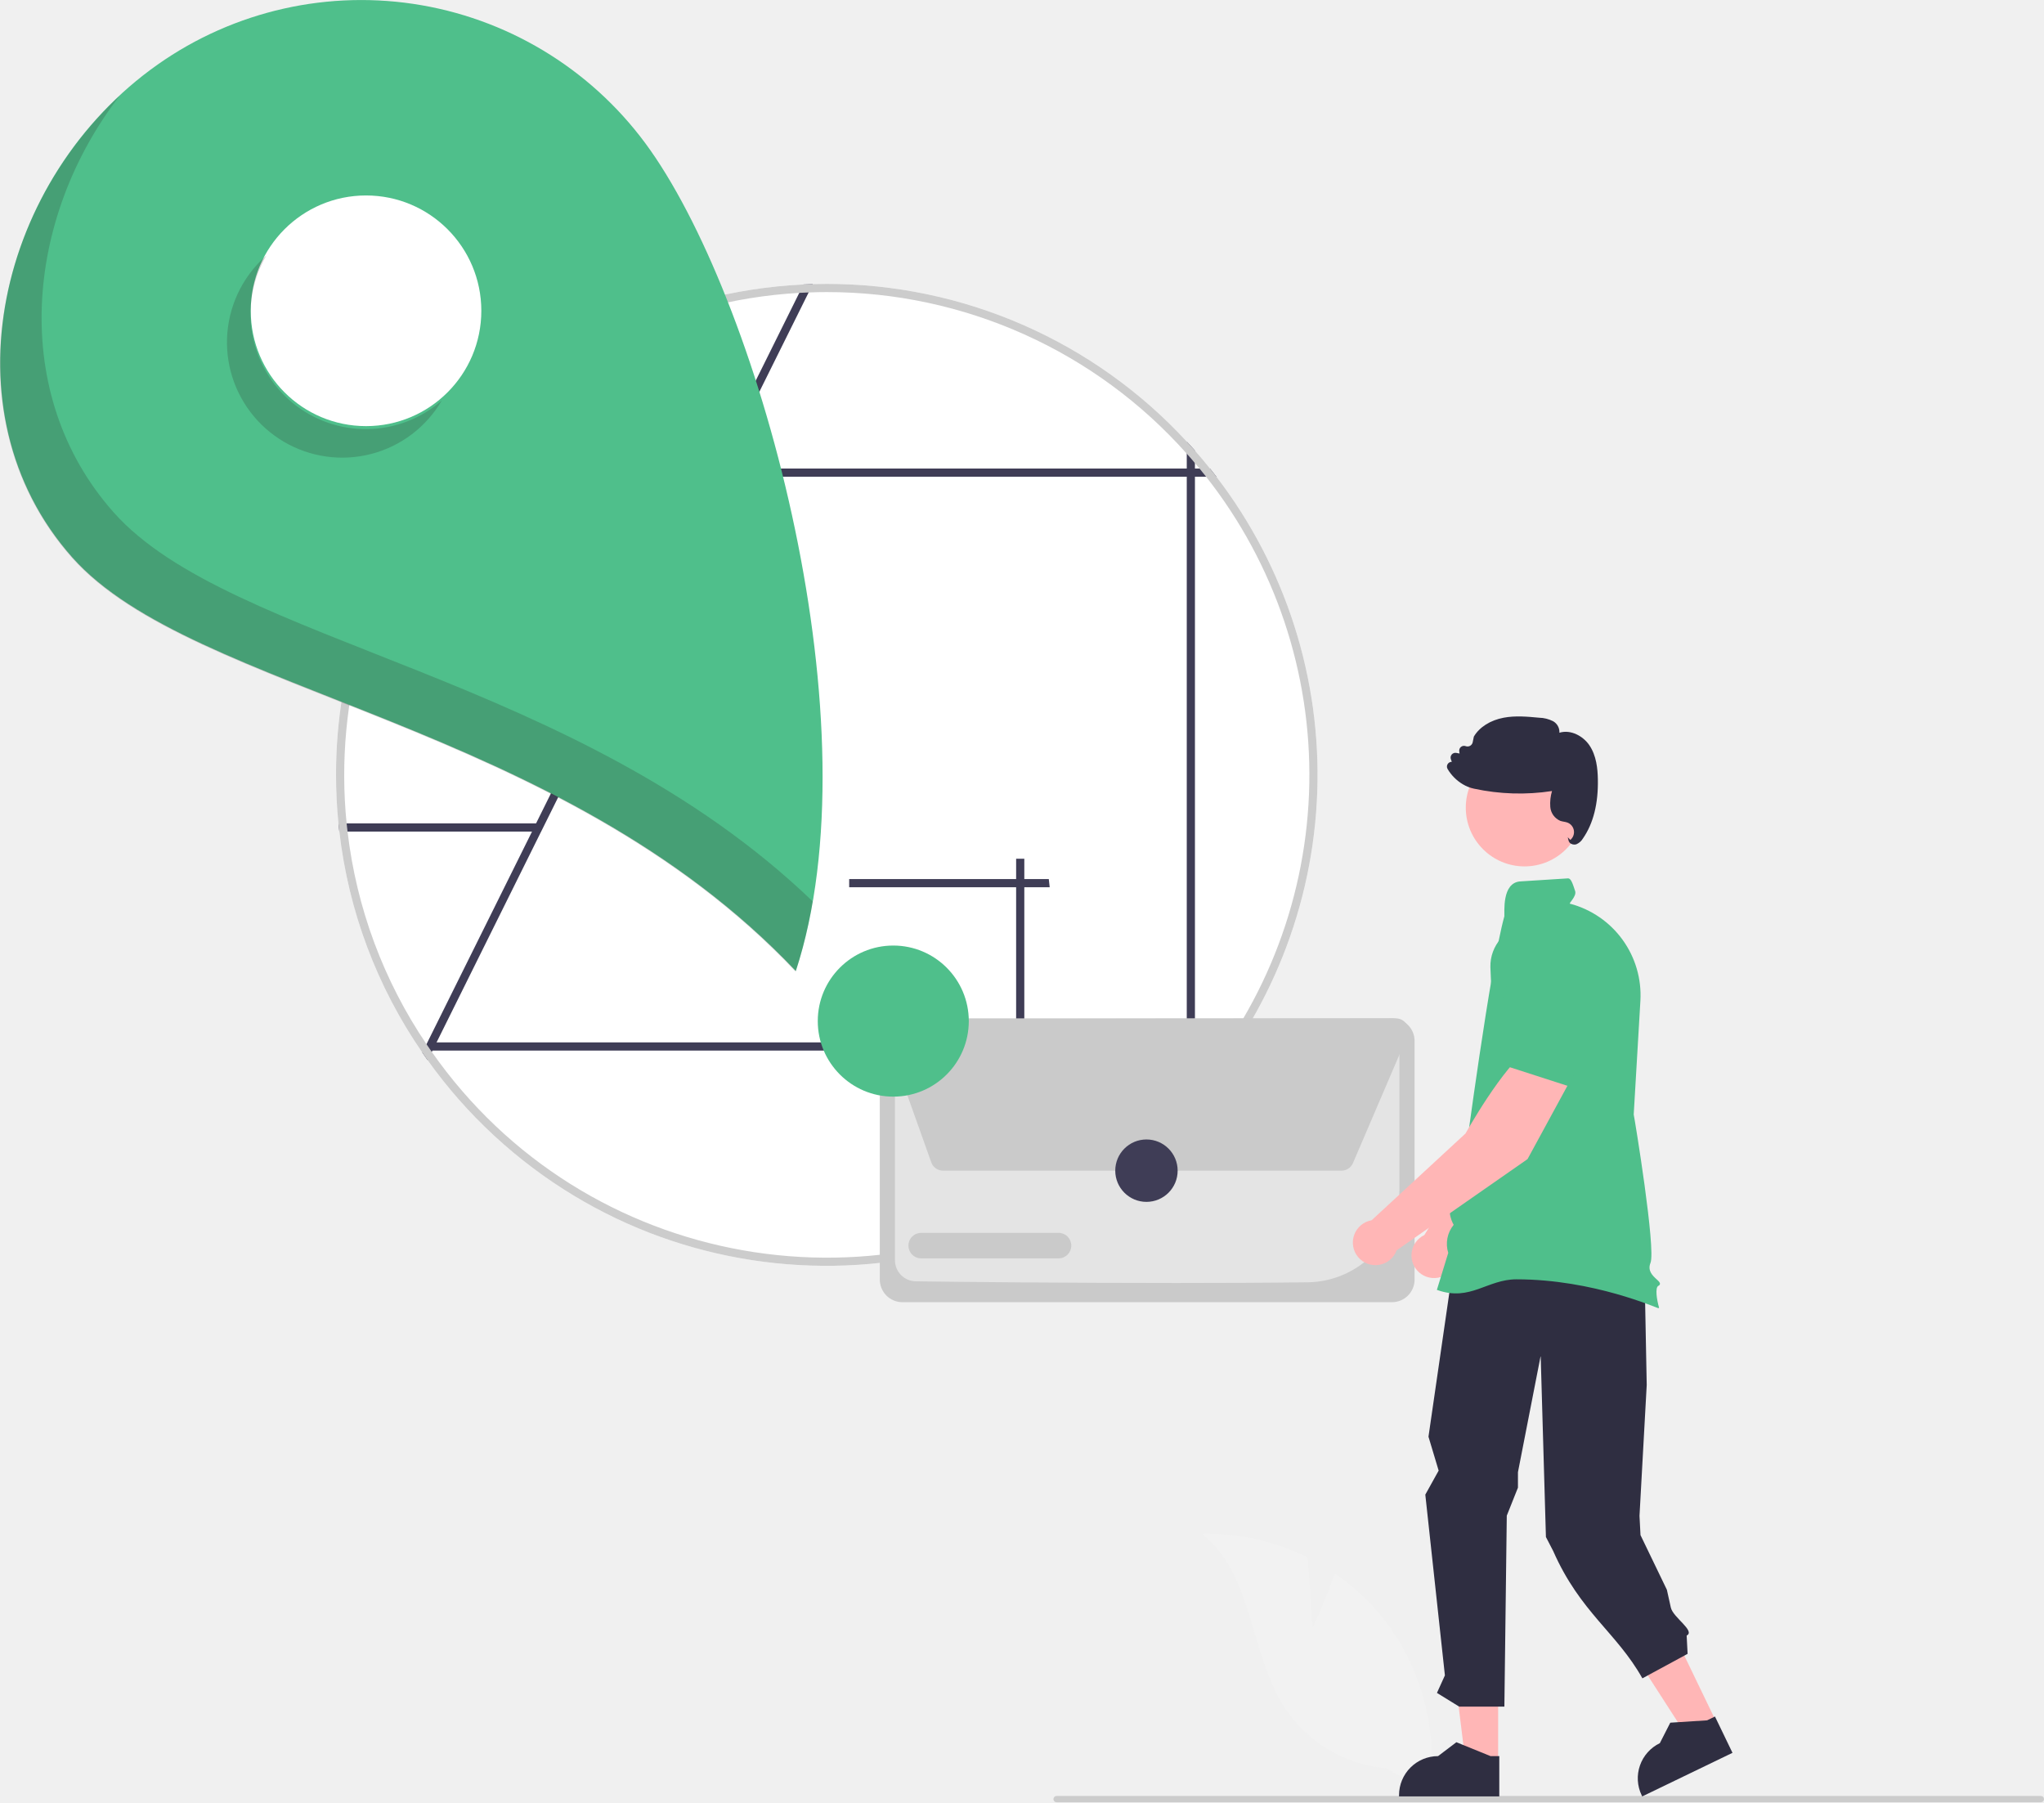
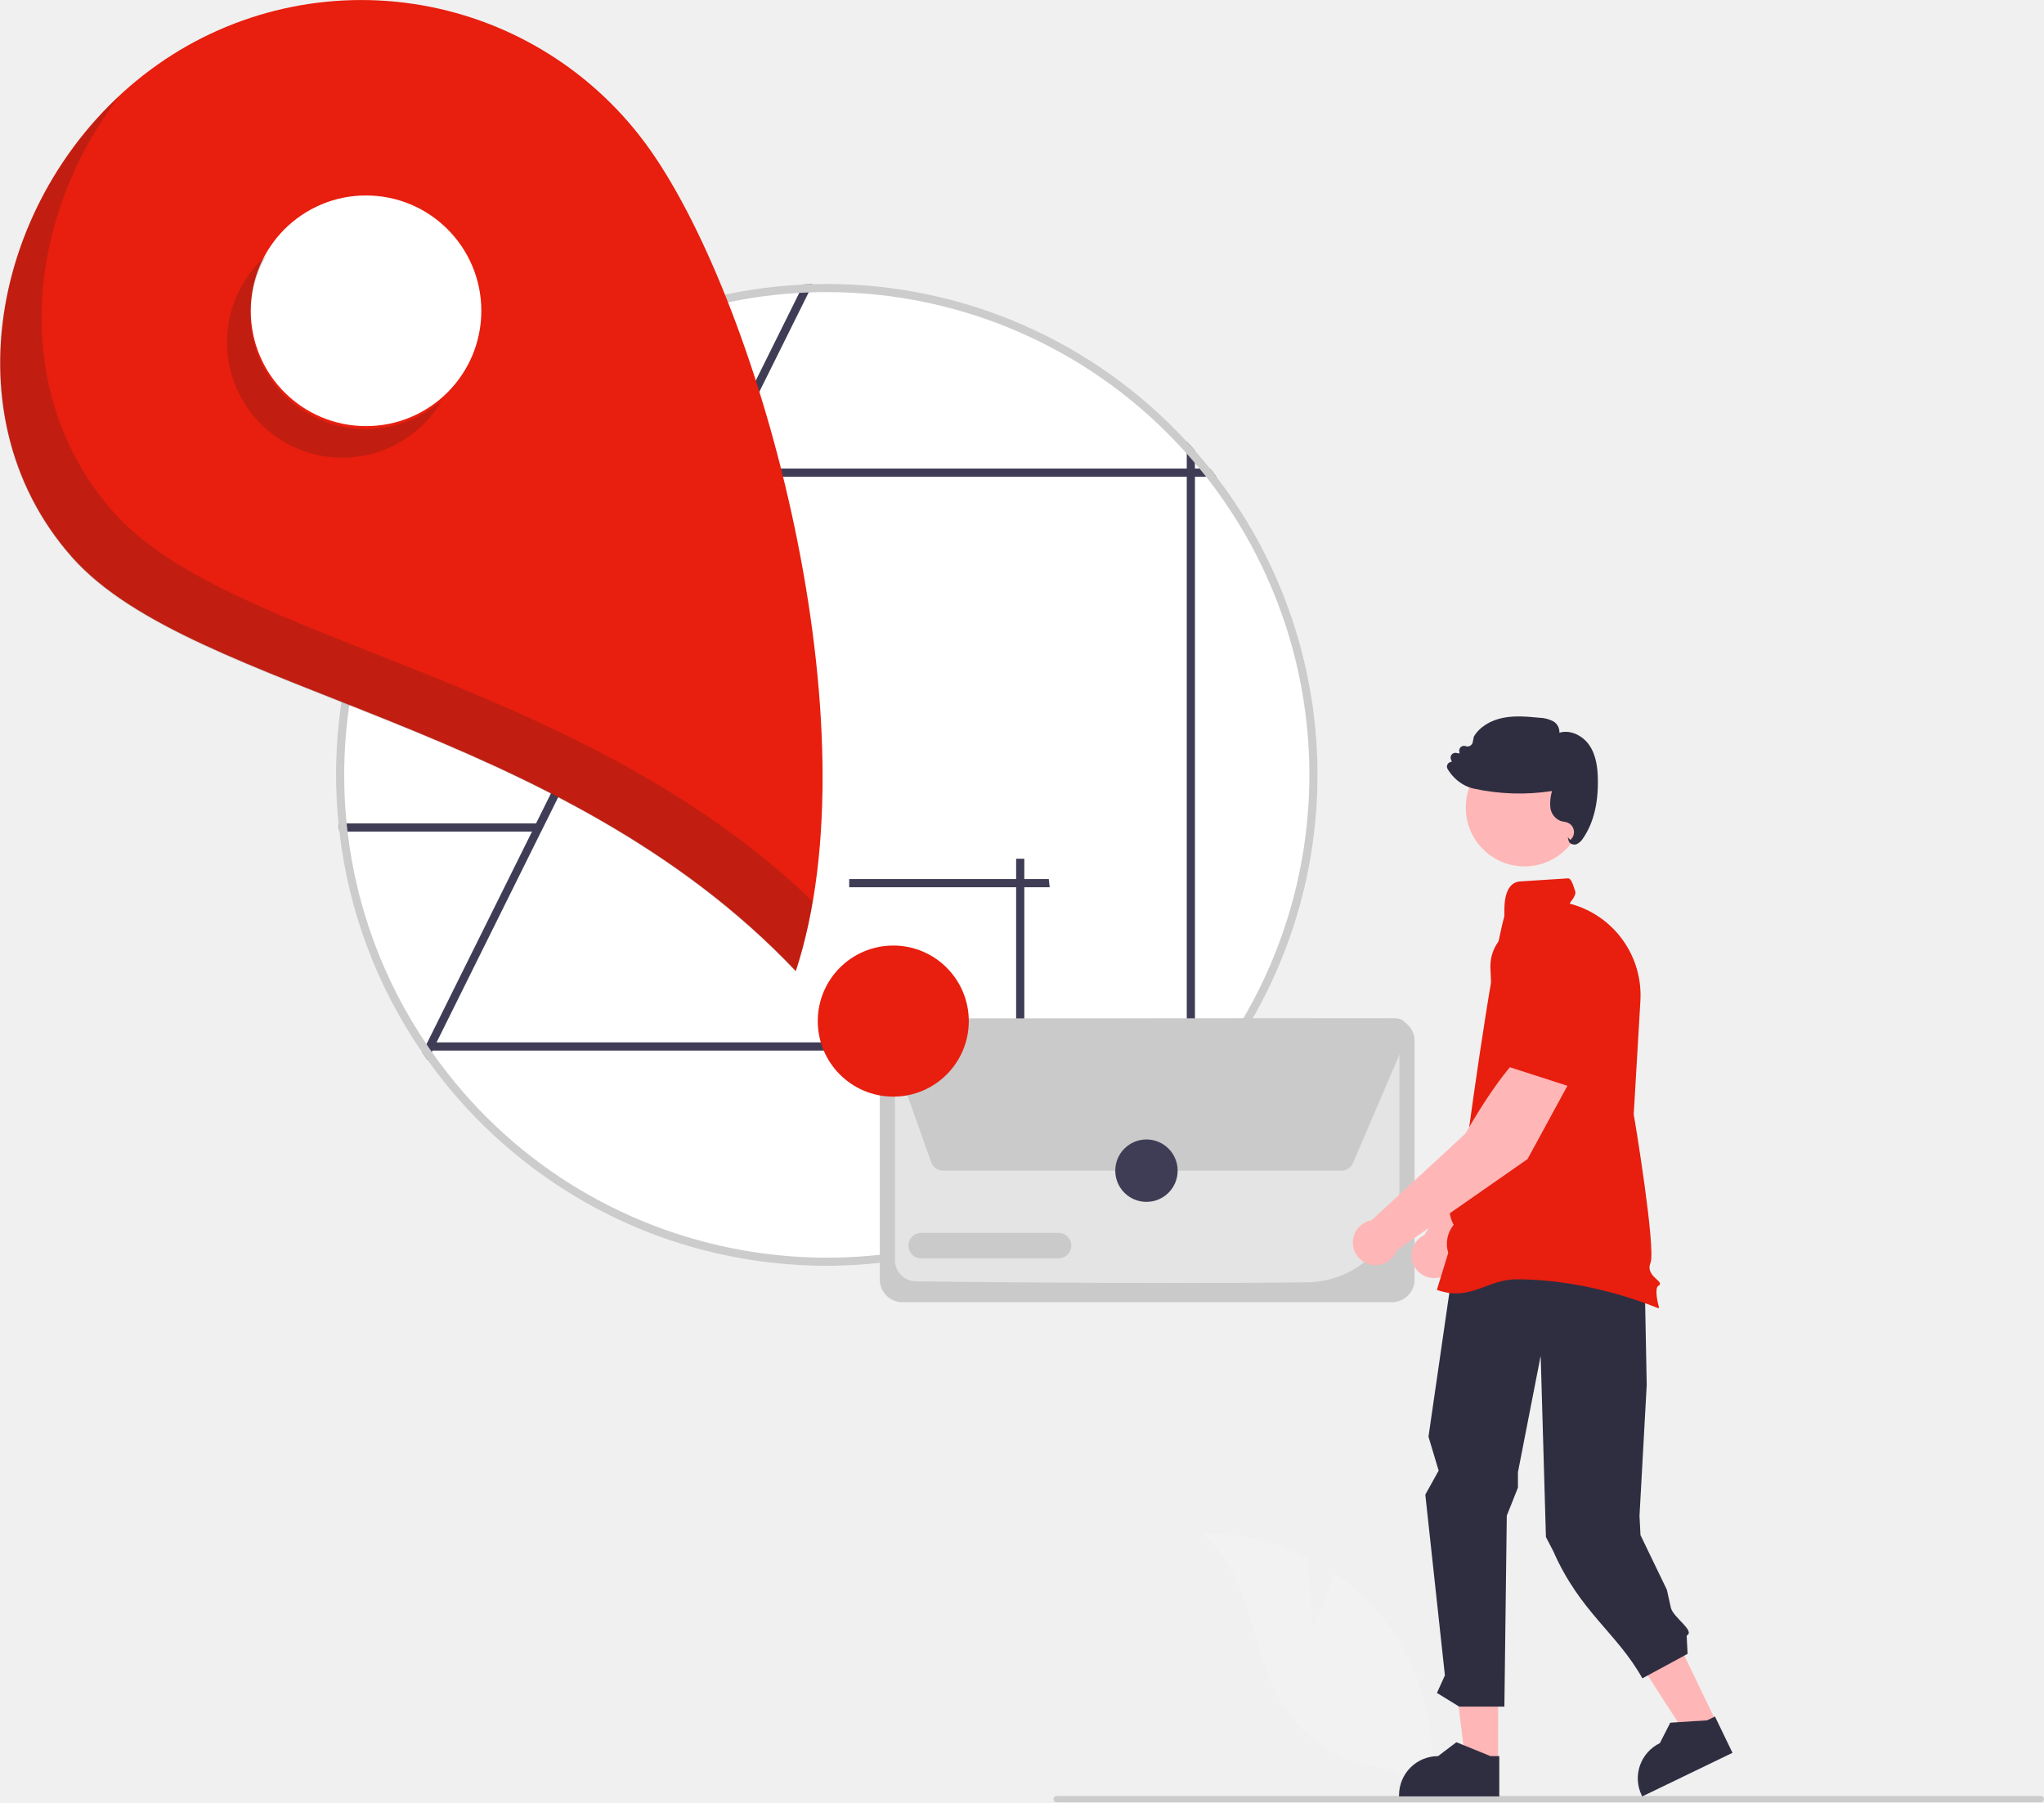
<svg xmlns="http://www.w3.org/2000/svg" width="414" height="365" viewBox="0 0 414 365" fill="none">
  <g clip-path="url(#clip0_3534_358)">
    <path d="M265.875 329.575L264.859 315.443C258.205 312.115 250.84 310.463 243.402 310.63C253.866 318.72 253.028 334.889 260.274 345.955C262.56 349.389 265.59 352.264 269.139 354.368C272.687 356.471 276.663 357.749 280.773 358.107L289.48 363.118C290.477 356.532 290.034 349.809 288.182 343.411C286.33 337.013 283.114 331.093 278.755 326.058C276.281 323.257 273.465 320.78 270.373 318.684C268.469 324.15 265.875 329.575 265.875 329.575Z" fill="#F2F2F2" />
    <path d="M214.006 365H413.361C413.53 365 413.693 364.933 413.812 364.813C413.932 364.693 413.999 364.531 413.999 364.361C413.999 364.192 413.932 364.03 413.812 363.91C413.693 363.79 413.53 363.723 413.361 363.723H214.006C213.836 363.723 213.674 363.79 213.554 363.91C213.434 364.03 213.367 364.192 213.367 364.361C213.367 364.531 213.434 364.693 213.554 364.813C213.674 364.933 213.836 365 214.006 365Z" fill="#CCCCCC" />
    <path d="M87.079 212.492V212.766H87.27C87.201 212.678 87.137 212.587 87.079 212.492ZM88.546 96.548C75.238 113.859 68.035 135.09 68.061 156.927C68.064 160.253 68.227 163.531 68.549 166.763C68.599 167.318 68.657 167.873 68.732 168.42C70.581 184.49 76.352 199.859 85.539 213.171C85.895 213.693 86.259 214.207 86.624 214.721C90.578 220.267 95.093 225.391 100.096 230.012C140.375 267.217 203.179 264.714 240.372 224.424C240.944 223.819 241.491 223.206 242.029 222.592C257.253 205.346 266.01 183.344 266.804 160.351C267.597 137.357 260.376 114.803 246.378 96.548C245.955 95.993 245.525 95.438 245.077 94.891C244.097 93.656 243.081 92.447 242.029 91.262C241.491 90.649 240.944 90.036 240.372 89.431C231.086 79.356 219.812 71.317 207.263 65.82C194.714 60.324 181.161 57.49 167.462 57.497C166.509 57.497 165.565 57.514 164.62 57.538C163.991 57.555 163.361 57.58 162.732 57.613C148.631 58.283 134.835 61.954 122.266 68.383C109.697 74.811 98.644 83.849 89.846 94.891C89.398 95.438 88.968 95.993 88.546 96.548ZM87.27 212.766C87.201 212.678 87.137 212.587 87.079 212.492V212.766H87.27Z" fill="white" />
    <path d="M86.384 211.473L86.665 210.902L107.755 168.42V168.412L108.575 166.763V166.755L143.415 96.549V96.54L144.235 94.892L144.243 94.883L161.887 59.312L162.732 57.614C163.362 57.581 163.991 57.556 164.621 57.539L163.784 59.229L146.091 94.883V94.892L145.271 96.54V96.549L109.519 168.586L109.511 168.594L88.422 211.109L87.593 212.766L87.461 213.039L86.624 214.721C86.259 214.208 85.895 213.694 85.539 213.172L86.384 211.473Z" fill="#3F3D56" />
    <path d="M109.163 166.763V168.42H68.731C68.656 167.873 68.599 167.318 68.549 166.763H109.163Z" fill="#3F3D56" />
    <path d="M171.996 179.689V178.032H212.428C212.502 178.579 212.56 179.134 212.61 179.689H171.996Z" fill="#3F3D56" />
    <path d="M205.812 173.916H207.469V214.359C206.922 214.434 206.367 214.492 205.812 214.542V173.916Z" fill="#3F3D56" />
    <path d="M246.377 96.549C245.955 95.994 245.524 95.439 245.077 94.892H242.028V91.263C241.49 90.65 240.943 90.037 240.372 89.432V94.892H89.845C89.398 95.439 88.968 95.994 88.545 96.549H240.372V224.425C240.943 223.82 241.49 223.207 242.029 222.593V96.549H246.377Z" fill="#3F3D56" />
    <path d="M241.199 211.107H87.076V212.765H241.199V211.107Z" fill="#3F3D56" />
    <path d="M87.079 212.492V212.766H87.27C87.201 212.678 87.137 212.587 87.079 212.492ZM88.546 96.548C75.238 113.859 68.035 135.09 68.061 156.927C68.064 160.253 68.227 163.531 68.549 166.763C68.599 167.318 68.657 167.873 68.732 168.42C70.581 184.49 76.352 199.859 85.539 213.171C85.895 213.693 86.259 214.207 86.624 214.721C90.578 220.267 95.093 225.391 100.096 230.012C140.375 267.217 203.179 264.714 240.372 224.424C240.944 223.819 241.491 223.206 242.029 222.592C257.253 205.346 266.01 183.344 266.804 160.351C267.597 137.357 260.376 114.803 246.378 96.548C245.955 95.993 245.525 95.438 245.077 94.891C244.097 93.656 243.081 92.447 242.029 91.262C241.491 90.649 240.944 90.036 240.372 89.431C231.086 79.356 219.812 71.317 207.263 65.82C194.714 60.324 181.161 57.49 167.462 57.497C166.509 57.497 165.565 57.514 164.62 57.538C163.991 57.555 163.361 57.58 162.732 57.613C148.631 58.283 134.835 61.954 122.266 68.383C109.697 74.811 98.644 83.849 89.846 94.891C89.398 95.438 88.968 95.993 88.546 96.548ZM70.396 168.42C70.322 167.873 70.264 167.318 70.206 166.762C67.681 141.596 75.002 116.43 90.633 96.548C91.072 95.993 91.511 95.438 91.966 94.891C100.527 84.446 111.161 75.891 123.197 69.767C135.232 63.642 148.406 60.083 161.887 59.312C162.516 59.279 163.146 59.245 163.784 59.229C165.001 59.179 166.227 59.154 167.462 59.154C181.237 59.146 194.857 62.059 207.425 67.7C219.992 73.342 231.222 81.584 240.372 91.883C240.944 92.513 241.499 93.143 242.029 93.789C242.352 94.154 242.658 94.518 242.957 94.891C243.412 95.438 243.851 95.993 244.29 96.548C258.218 114.236 265.602 136.198 265.19 158.71C264.777 181.222 256.595 202.899 242.029 220.065C241.499 220.712 240.944 221.341 240.372 221.971C235.329 227.639 229.642 232.7 223.427 237.051C179.252 267.977 118.378 257.227 87.46 213.039C87.394 212.948 87.328 212.857 87.27 212.766C87.201 212.678 87.137 212.587 87.079 212.492C86.839 212.152 86.607 211.813 86.384 211.473C77.683 198.611 72.2 183.845 70.396 168.42ZM87.27 212.766C87.201 212.678 87.137 212.587 87.079 212.492V212.766H87.27Z" fill="#CCCCCC" />
    <path d="M281.943 263.723H182.773C181.56 263.721 180.398 263.239 179.54 262.381C178.683 261.523 178.201 260.361 178.199 259.148V210.812C178.201 209.599 178.683 208.436 179.54 207.579C180.398 206.721 181.56 206.239 182.773 206.237H281.943C283.156 206.239 284.318 206.721 285.176 207.579C286.033 208.436 286.515 209.599 286.517 210.812V259.148C286.515 260.361 286.033 261.523 285.176 262.381C284.318 263.239 283.156 263.721 281.943 263.723Z" fill="#CACACA" />
    <path d="M238.26 259.834C216.541 259.834 193.894 259.626 185.444 259.492C184.333 259.469 183.274 259.012 182.494 258.219C181.715 257.426 181.276 256.359 181.271 255.247V210.816C181.272 210.418 181.43 210.036 181.711 209.754C181.992 209.472 182.374 209.313 182.772 209.312H281.94C282.338 209.312 282.719 209.47 283.001 209.751C283.283 210.033 283.442 210.414 283.444 210.812V240.958C283.425 245.878 281.479 250.596 278.023 254.098C274.568 257.6 269.877 259.608 264.959 259.691C257.083 259.794 247.758 259.834 238.26 259.834Z" fill="#E4E4E4" />
    <path d="M271.703 237.087H191.013C190.489 237.086 189.979 236.924 189.552 236.622C189.124 236.32 188.8 235.894 188.624 235.401L179.491 209.772C179.355 209.389 179.312 208.98 179.367 208.577C179.422 208.175 179.573 207.791 179.806 207.459C180.04 207.127 180.35 206.856 180.71 206.669C181.071 206.482 181.47 206.384 181.876 206.383L282.741 206.242H282.744C283.164 206.242 283.577 206.346 283.947 206.545C284.316 206.744 284.631 207.032 284.862 207.383C285.093 207.733 285.233 208.135 285.27 208.554C285.308 208.972 285.241 209.393 285.075 209.779L274.034 235.549C273.839 236.006 273.514 236.395 273.1 236.668C272.685 236.941 272.199 237.087 271.703 237.087Z" fill="#CACACA" />
    <path d="M214.402 254.85H186.577C185.892 254.849 185.236 254.576 184.752 254.092C184.268 253.607 183.996 252.95 183.996 252.264C183.996 251.579 184.268 250.922 184.752 250.437C185.236 249.953 185.892 249.68 186.577 249.679H214.402C215.087 249.68 215.743 249.953 216.227 250.437C216.711 250.922 216.983 251.579 216.983 252.264C216.983 252.95 216.711 253.607 216.227 254.092C215.743 254.576 215.087 254.849 214.402 254.85Z" fill="#CACACA" />
    <path d="M232.207 243.407C235.697 243.407 238.526 240.578 238.526 237.087C238.526 233.596 235.697 230.767 232.207 230.767C228.718 230.767 225.889 233.596 225.889 237.087C225.889 240.578 228.718 243.407 232.207 243.407Z" fill="#3F3D56" />
-     <path d="M31.941 13.069C47.466 2.133 66.699 -2.187 85.408 1.061C104.117 4.309 120.77 14.858 131.704 30.388C154.472 62.727 177.317 147.529 161.191 196.655C113.088 145.831 39.189 140.549 14.627 112.861C-11.617 83.276 -0.389 35.844 31.941 13.069Z" fill="#4FBF8B" />
+     <path d="M31.941 13.069C47.466 2.133 66.699 -2.187 85.408 1.061C104.117 4.309 120.77 14.858 131.704 30.388C154.472 62.727 177.317 147.529 161.191 196.655C113.088 145.831 39.189 140.549 14.627 112.861C-11.617 83.276 -0.389 35.844 31.941 13.069Z" fill="#e81e0e" />
    <path d="M74.139 86.299C87.035 86.299 97.49 75.842 97.49 62.942C97.49 50.042 87.035 39.585 74.139 39.585C61.243 39.585 50.789 50.042 50.789 62.942C50.789 75.842 61.243 86.299 74.139 86.299Z" fill="white" />
-     <path d="M180.929 222.092C189.375 222.092 196.223 215.243 196.223 206.794C196.223 198.344 189.375 191.495 180.929 191.495C172.482 191.495 165.635 198.344 165.635 206.794C165.635 215.243 172.482 222.092 180.929 222.092Z" fill="#4FBF8B" />
+     <path d="M180.929 222.092C189.375 222.092 196.223 215.243 196.223 206.794C196.223 198.344 189.375 191.495 180.929 191.495C172.482 191.495 165.635 198.344 165.635 206.794C165.635 215.243 172.482 222.092 180.929 222.092Z" fill="#e81e0e" />
    <path opacity="0.2" d="M49.156 57.553C47.61 60.202 46.601 63.129 46.186 66.168C45.77 69.207 45.958 72.298 46.737 75.265C47.516 78.231 48.872 81.015 50.727 83.458C52.581 85.9 54.899 87.953 57.547 89.5C60.195 91.047 63.122 92.056 66.16 92.472C69.198 92.887 72.288 92.699 75.254 91.92C78.219 91.141 81.003 89.784 83.444 87.929C85.886 86.074 87.939 83.755 89.485 81.107C85.317 84.764 79.984 86.819 74.44 86.902C68.896 86.986 63.504 85.093 59.228 81.563C54.951 78.033 52.071 73.096 51.101 67.635C50.132 62.175 51.136 56.547 53.936 51.76C52.041 53.42 50.427 55.377 49.156 57.553Z" fill="#231F20" />
    <path opacity="0.2" d="M14.583 112.972C39.145 140.66 113.044 145.941 161.146 196.765C162.648 192.117 163.803 187.364 164.604 182.545C116.525 136.342 46.74 130.502 23.009 103.751C1.77 79.808 5.076 44.178 24.244 19.387C-2.045 43.763 -9.468 85.859 14.583 112.972Z" fill="#231F20" />
    <path d="M319.88 210.798L309.964 207.776C305.647 212.982 302.068 228.063 302.068 228.063L288.497 250.123C287.77 250.468 287.148 250.998 286.691 251.66C286.235 252.322 285.961 253.093 285.897 253.895C285.833 254.696 285.982 255.5 286.327 256.227C286.673 256.953 287.204 257.575 287.866 258.031C288.529 258.486 289.299 258.759 290.101 258.822C290.902 258.885 291.706 258.736 292.432 258.389C293.157 258.043 293.779 257.511 294.233 256.848C294.688 256.185 294.96 255.413 295.022 254.611L315.562 229.668L319.88 210.798Z" fill="#FFB6B6" />
-     <path d="M319.69 213.205L321.522 198.19L317.415 191.328C316.603 189.984 315.432 188.893 314.034 188.18C312.636 187.466 311.066 187.158 309.501 187.291C307.382 187.484 305.416 188.475 303.999 190.064C302.583 191.653 301.822 193.72 301.871 195.848C302.025 202.301 303.042 210.462 307.008 212.693L307.049 212.715L319.69 213.205Z" fill="#4FBF8B" />
+     <path d="M319.69 213.205L321.522 198.19L317.415 191.328C316.603 189.984 315.432 188.893 314.034 188.18C312.636 187.466 311.066 187.158 309.501 187.291C307.382 187.484 305.416 188.475 303.999 190.064C302.583 191.653 301.822 193.72 301.871 195.848C302.025 202.301 303.042 210.462 307.008 212.693L307.049 212.715L319.69 213.205Z" fill="#e81e0e" />
    <path d="M347.703 348.884L341.757 351.754L327.855 330.178L336.632 325.94L347.703 348.884Z" fill="#FFB6B6" />
    <path d="M350.906 354.987L332.62 363.816L332.508 363.585C331.597 361.696 331.473 359.524 332.164 357.544C332.854 355.564 334.302 353.94 336.19 353.029L338.307 348.881L345.762 348.407L347.359 347.636L350.906 354.987Z" fill="#2F2E41" />
    <path d="M303.439 356.926L296.837 356.925L293.695 331.449L303.441 331.45L303.439 356.926Z" fill="#FFB6B6" />
    <path d="M303.672 363.816L283.367 363.816V363.559C283.367 361.462 284.2 359.452 285.682 357.969C287.164 356.487 289.174 355.654 291.27 355.653H291.271L294.98 352.839L301.9 355.654L303.672 355.654L303.672 363.816Z" fill="#2F2E41" />
    <path d="M296.897 238.772L289.33 290.965L291.39 297.832L288.688 302.696L292.656 339.304L291.045 342.852L295.545 345.628H304.703L305.189 306.957L307.451 301.28V298.151L312.055 274.57L313.118 311.279L314.588 314.115C320.064 326.543 327.441 330.613 332.656 339.902L341.814 334.941L341.622 331.24C343.462 330.308 338.86 327.585 338.417 325.57L337.616 321.963L332.274 310.894L332.071 306.996L333.533 280.484L332.845 244.781L320.832 235.593L296.897 238.772Z" fill="#2F2E41" />
    <path d="M308.784 175.465C315.355 175.465 320.682 170.137 320.682 163.564C320.682 156.991 315.355 151.663 308.784 151.663C302.213 151.663 296.887 156.991 296.887 163.564C296.887 170.137 302.213 175.465 308.784 175.465Z" fill="#FFB6B6" />
-     <path d="M291.205 261.287L291.031 261.227L293.334 253.74C293.032 252.776 292.974 251.751 293.166 250.759C293.358 249.766 293.794 248.837 294.434 248.055C294.061 247.41 292.526 244.365 295.026 241.778C294.877 241.023 294.125 236.558 296.749 234.375C296.749 234.375 301.84 195.774 304.696 185.578C304.779 184.832 304.11 178.741 307.951 178.503C309.977 178.377 313.017 178.184 317.579 177.89C318.169 177.848 318.514 178.843 319.037 180.464C319.392 181.56 317.569 183.058 318.01 183.033L318.041 183.031L318.071 183.039C322.327 184.18 326.061 186.753 328.644 190.324C331.227 193.895 332.502 198.246 332.255 202.647L330.899 225.712C331.104 226.64 335.424 252.942 334.295 255.765C333.654 257.367 334.746 258.365 335.544 259.093C335.955 259.468 336.251 259.739 336.21 260.036C336.193 260.118 336.157 260.194 336.103 260.257C336.049 260.321 335.98 260.369 335.902 260.399C335.181 260.76 335.579 263.235 336.001 264.71L336.043 264.86L335.904 264.932C335.743 265.015 322.832 259.091 307.148 259.091C301.236 259.091 297.818 263.595 291.205 261.287Z" fill="#4FBF8B" />
+     <path d="M291.205 261.287L291.031 261.227L293.334 253.74C293.032 252.776 292.974 251.751 293.166 250.759C293.358 249.766 293.794 248.837 294.434 248.055C294.061 247.41 292.526 244.365 295.026 241.778C294.877 241.023 294.125 236.558 296.749 234.375C296.749 234.375 301.84 195.774 304.696 185.578C304.779 184.832 304.11 178.741 307.951 178.503C309.977 178.377 313.017 178.184 317.579 177.89C318.169 177.848 318.514 178.843 319.037 180.464C319.392 181.56 317.569 183.058 318.01 183.033L318.041 183.031L318.071 183.039C322.327 184.18 326.061 186.753 328.644 190.324C331.227 193.895 332.502 198.246 332.255 202.647L330.899 225.712C331.104 226.64 335.424 252.942 334.295 255.765C333.654 257.367 334.746 258.365 335.544 259.093C335.955 259.468 336.251 259.739 336.21 260.036C336.193 260.118 336.157 260.194 336.103 260.257C336.049 260.321 335.98 260.369 335.902 260.399C335.181 260.76 335.579 263.235 336.001 264.71L336.043 264.86L335.904 264.932C335.743 265.015 322.832 259.091 307.148 259.091C301.236 259.091 297.818 263.595 291.205 261.287Z" fill="#e81e0e" />
    <path d="M318.213 170.881C318.09 170.818 317.981 170.729 317.894 170.62C317.807 170.512 317.743 170.387 317.708 170.252L317.538 169.561L318.06 170.105C318.339 169.874 318.552 169.573 318.678 169.233C318.804 168.894 318.838 168.527 318.777 168.17C318.716 167.813 318.561 167.478 318.33 167.2C318.098 166.921 317.797 166.709 317.457 166.584C317.228 166.507 316.992 166.45 316.753 166.413C316.503 166.373 316.257 166.313 316.016 166.235C315.453 165.991 314.968 165.598 314.612 165.099C314.257 164.599 314.045 164.011 313.999 163.4C313.922 162.321 314.042 161.237 314.352 160.201C309.102 161.008 303.749 160.847 298.557 159.726C297.757 159.558 296.991 159.256 296.29 158.835C295.008 158.074 293.941 157 293.188 155.713C293.089 155.539 293.048 155.338 293.071 155.139C293.093 154.941 293.179 154.755 293.315 154.608C293.41 154.506 293.525 154.424 293.652 154.368C293.78 154.312 293.918 154.282 294.057 154.282L293.867 153.767C293.807 153.606 293.792 153.432 293.821 153.264C293.851 153.095 293.925 152.937 294.035 152.806C294.146 152.675 294.289 152.575 294.45 152.518C294.612 152.46 294.785 152.446 294.954 152.478L295.627 152.604L295.562 152.156C295.538 151.99 295.558 151.819 295.62 151.662C295.681 151.506 295.783 151.368 295.914 151.262C296.045 151.156 296.202 151.087 296.368 151.06C296.535 151.033 296.705 151.051 296.863 151.11C297.007 151.164 297.162 151.187 297.316 151.176C297.47 151.164 297.619 151.12 297.755 151.046C297.89 150.971 298.007 150.868 298.099 150.744C298.19 150.619 298.254 150.477 298.285 150.325L298.516 149.2L298.54 149.141C299.679 147.242 301.868 145.862 304.544 145.355C306.932 144.902 309.369 145.131 311.727 145.352C312.726 145.372 313.708 145.62 314.598 146.077C315.001 146.309 315.331 146.649 315.552 147.058C315.773 147.467 315.876 147.93 315.85 148.394C318.171 147.68 320.662 149.103 321.893 150.895C323.358 153.027 323.594 155.701 323.637 157.792C323.738 162.736 322.72 166.78 320.611 169.814C320.309 170.329 319.852 170.736 319.305 170.975C319.166 171.022 319.02 171.045 318.873 171.045C318.643 171.046 318.416 170.99 318.213 170.881Z" fill="#2F2E41" />
    <path d="M318.642 217.741L309.909 212.154C304.348 216.002 296.833 229.556 296.833 229.556L277.812 247.133C277.02 247.269 276.277 247.612 275.659 248.126C275.041 248.64 274.57 249.309 274.292 250.063C274.014 250.818 273.94 251.632 274.077 252.425C274.214 253.217 274.557 253.96 275.072 254.577C275.587 255.195 276.255 255.666 277.01 255.943C277.765 256.22 278.579 256.293 279.371 256.155C280.163 256.017 280.905 255.673 281.522 255.157C282.138 254.642 282.609 253.972 282.885 253.217L309.393 234.745L318.642 217.741Z" fill="#FFB6B6" />
-     <path d="M317.808 220.008L323.625 206.044L321.521 198.328C321.103 196.815 320.269 195.448 319.115 194.384C317.961 193.32 316.533 192.599 314.991 192.304C312.898 191.918 310.737 192.342 308.945 193.489C307.152 194.636 305.862 196.421 305.335 198.484C303.742 204.739 302.519 212.872 305.736 216.09L305.769 216.123L317.808 220.008Z" fill="#4FBF8B" />
+     <path d="M317.808 220.008L323.625 206.044L321.521 198.328C321.103 196.815 320.269 195.448 319.115 194.384C317.961 193.32 316.533 192.599 314.991 192.304C312.898 191.918 310.737 192.342 308.945 193.489C307.152 194.636 305.862 196.421 305.335 198.484C303.742 204.739 302.519 212.872 305.736 216.09L305.769 216.123L317.808 220.008Z" fill="#e81e0e" />
  </g>
-   <defs>
-     <clipPath id="clip0_3534_358">
+   <defs fill="#000000">
+     <clipPath id="clip0_3534_358" fill="#000000">
      <rect width="414" height="365" fill="white" />
    </clipPath>
  </defs>
</svg>
